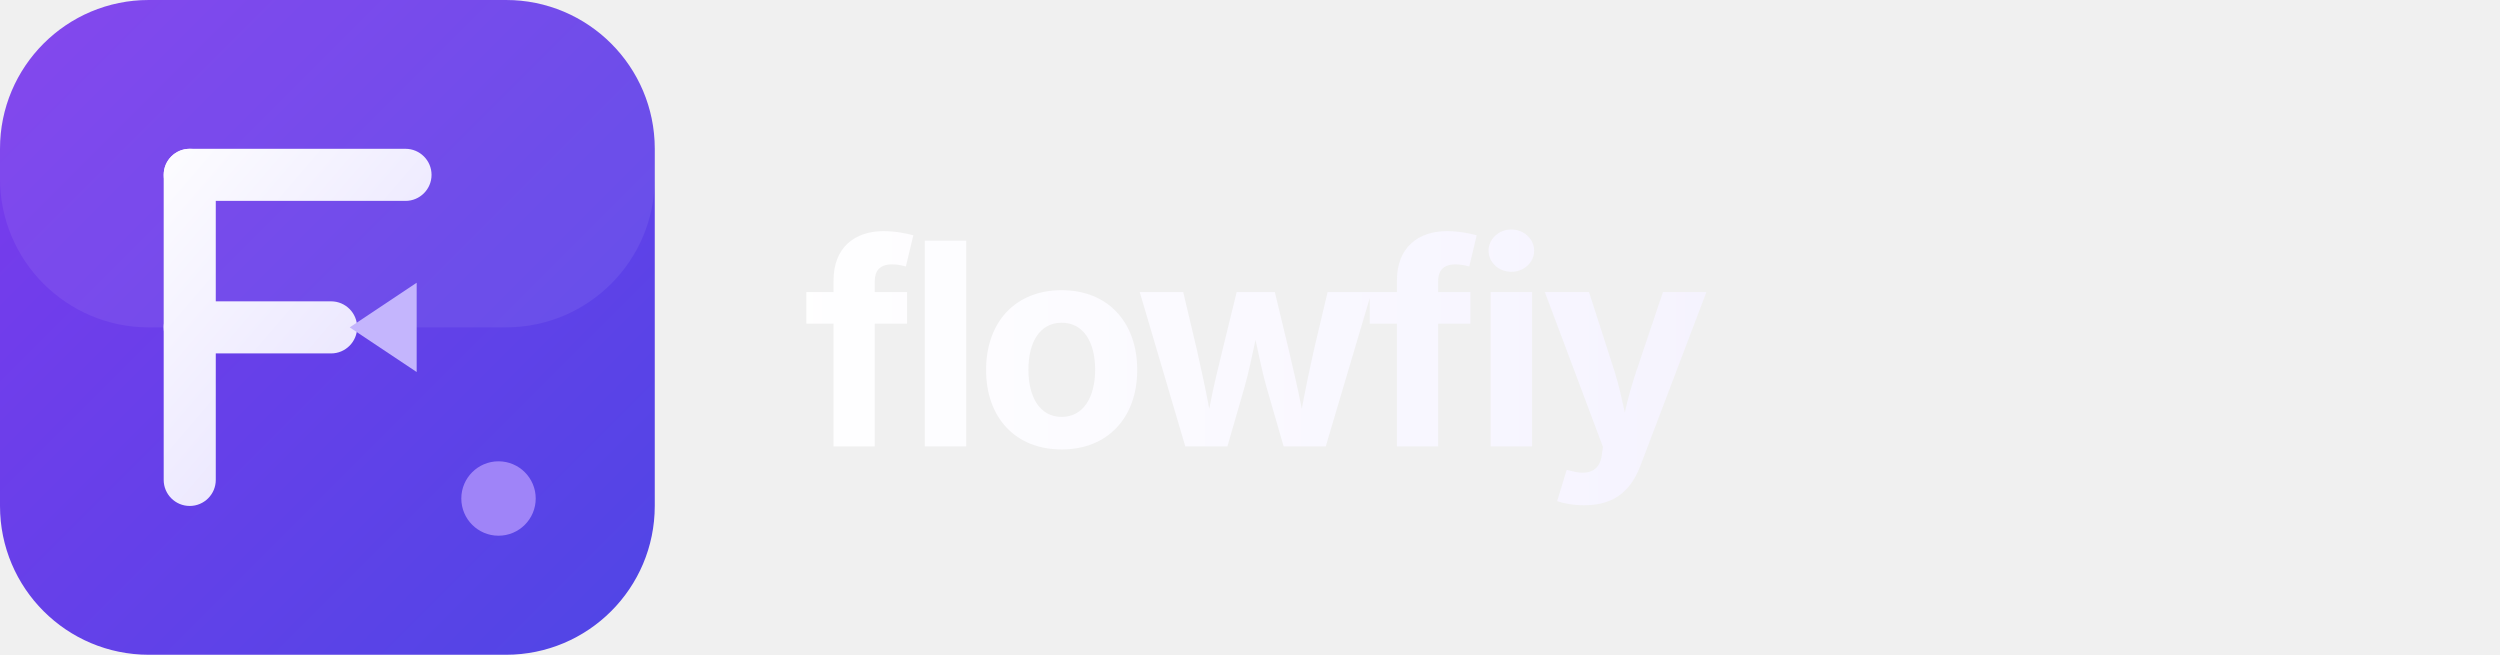
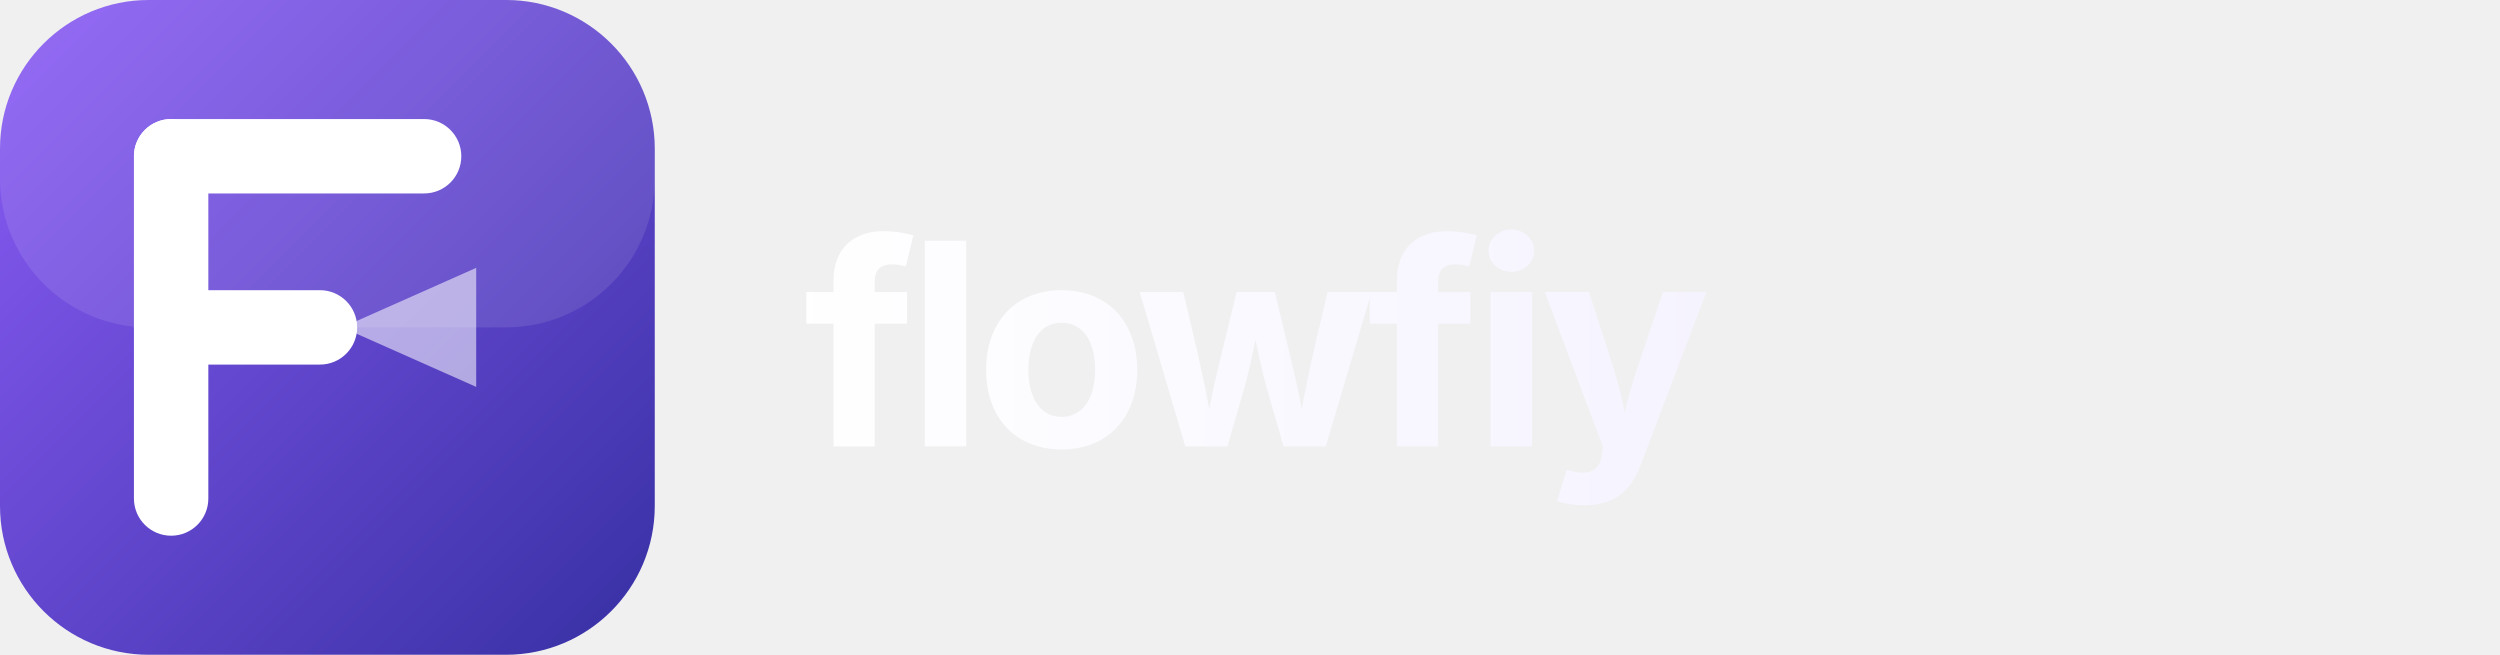
<svg xmlns="http://www.w3.org/2000/svg" viewBox="0 0 168 44" fill="none">
  <defs>
    <linearGradient id="bgGrad" x1="0" y1="0" x2="44" y2="44" gradientUnits="userSpaceOnUse">
-       <stop offset="0%" stop-color="#7C3AED" />
-       <stop offset="100%" stop-color="#4F46E5" />
-     </linearGradient>
-     <linearGradient id="fGrad" x1="8" y1="10" x2="36" y2="34" gradientUnits="userSpaceOnUse">
-       <stop offset="0%" stop-color="#FFFFFF" />
-       <stop offset="100%" stop-color="#DDD6FE" />
+       <stop offset="0%" stop-color="#8B5CF6" />
+       <stop offset="100%" stop-color="#3730A3" />
    </linearGradient>
    <linearGradient id="textGrad" x1="52" y1="0" x2="168" y2="0" gradientUnits="userSpaceOnUse">
      <stop offset="0%" stop-color="#FFFFFF" />
      <stop offset="100%" stop-color="#EDE9FE" />
    </linearGradient>
  </defs>
  <rect width="44" height="44" rx="10" fill="url(#bgGrad)" />
-   <rect x="0" y="0" width="44" height="22" rx="10" fill="white" fill-opacity="0.07" />
-   <rect x="11" y="10" width="3.5" height="24" rx="1.75" fill="url(#fGrad)" />
-   <rect x="11" y="10" width="18" height="3.5" rx="1.75" fill="url(#fGrad)" />
-   <rect x="11" y="20.25" width="13" height="3.5" rx="1.75" fill="url(#fGrad)" />
-   <path d="M23.5 22 L28 19 L28 25 Z" fill="#C4B5FD" />
-   <circle cx="33.5" cy="33.5" r="2.5" fill="#A78BFA" fill-opacity="0.9" />
+   <rect x="0" y="0" width="44" height="22" rx="10" fill="white" fill-opacity="0.10" />
+   <rect x="9" y="8" width="5" height="28" rx="2.5" fill="white" />
+   <rect x="9" y="8" width="22" height="5" rx="2.5" fill="white" />
+   <rect x="9" y="19.5" width="15" height="5" rx="2.5" fill="white" />
+   <path d="M23 22 L32 18 L32 26 Z" fill="white" fill-opacity="0.55" />
  <text x="54" y="30" font-family="-apple-system, BlinkMacSystemFont, 'Inter', 'Segoe UI', sans-serif" font-size="19" font-weight="700" letter-spacing="-0.6" fill="url(#textGrad)">flowfiy</text>
</svg>
